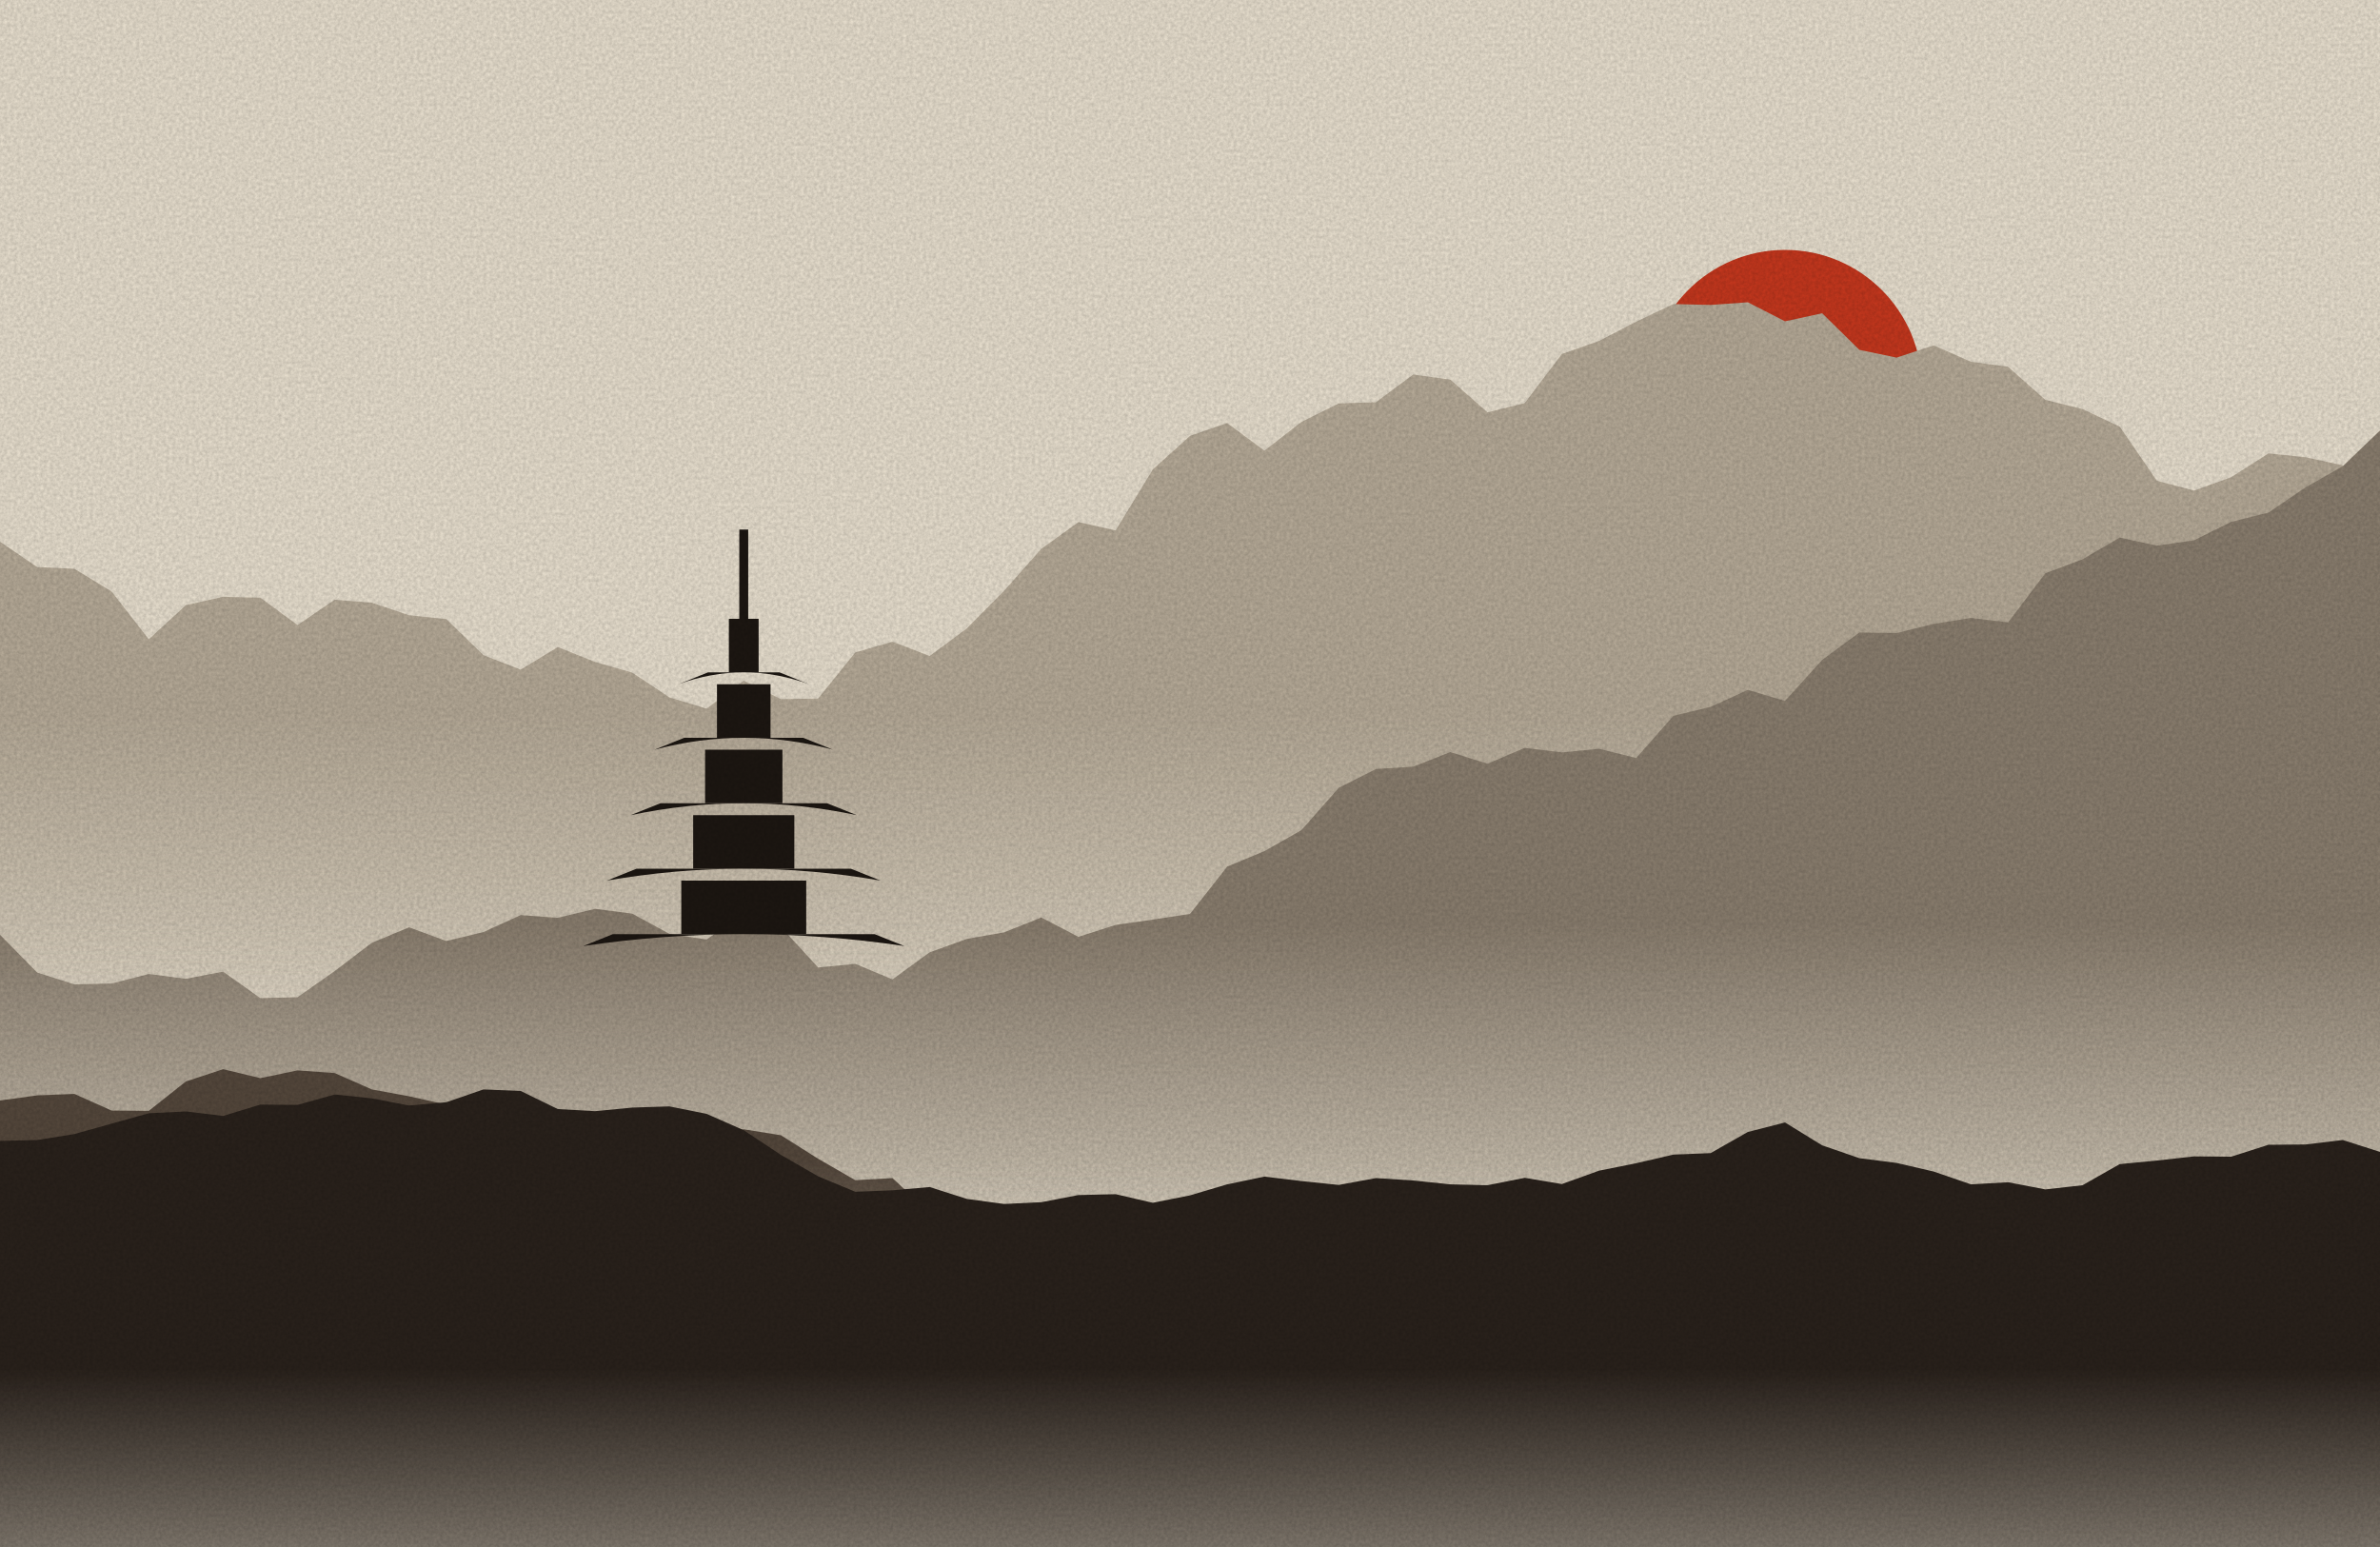
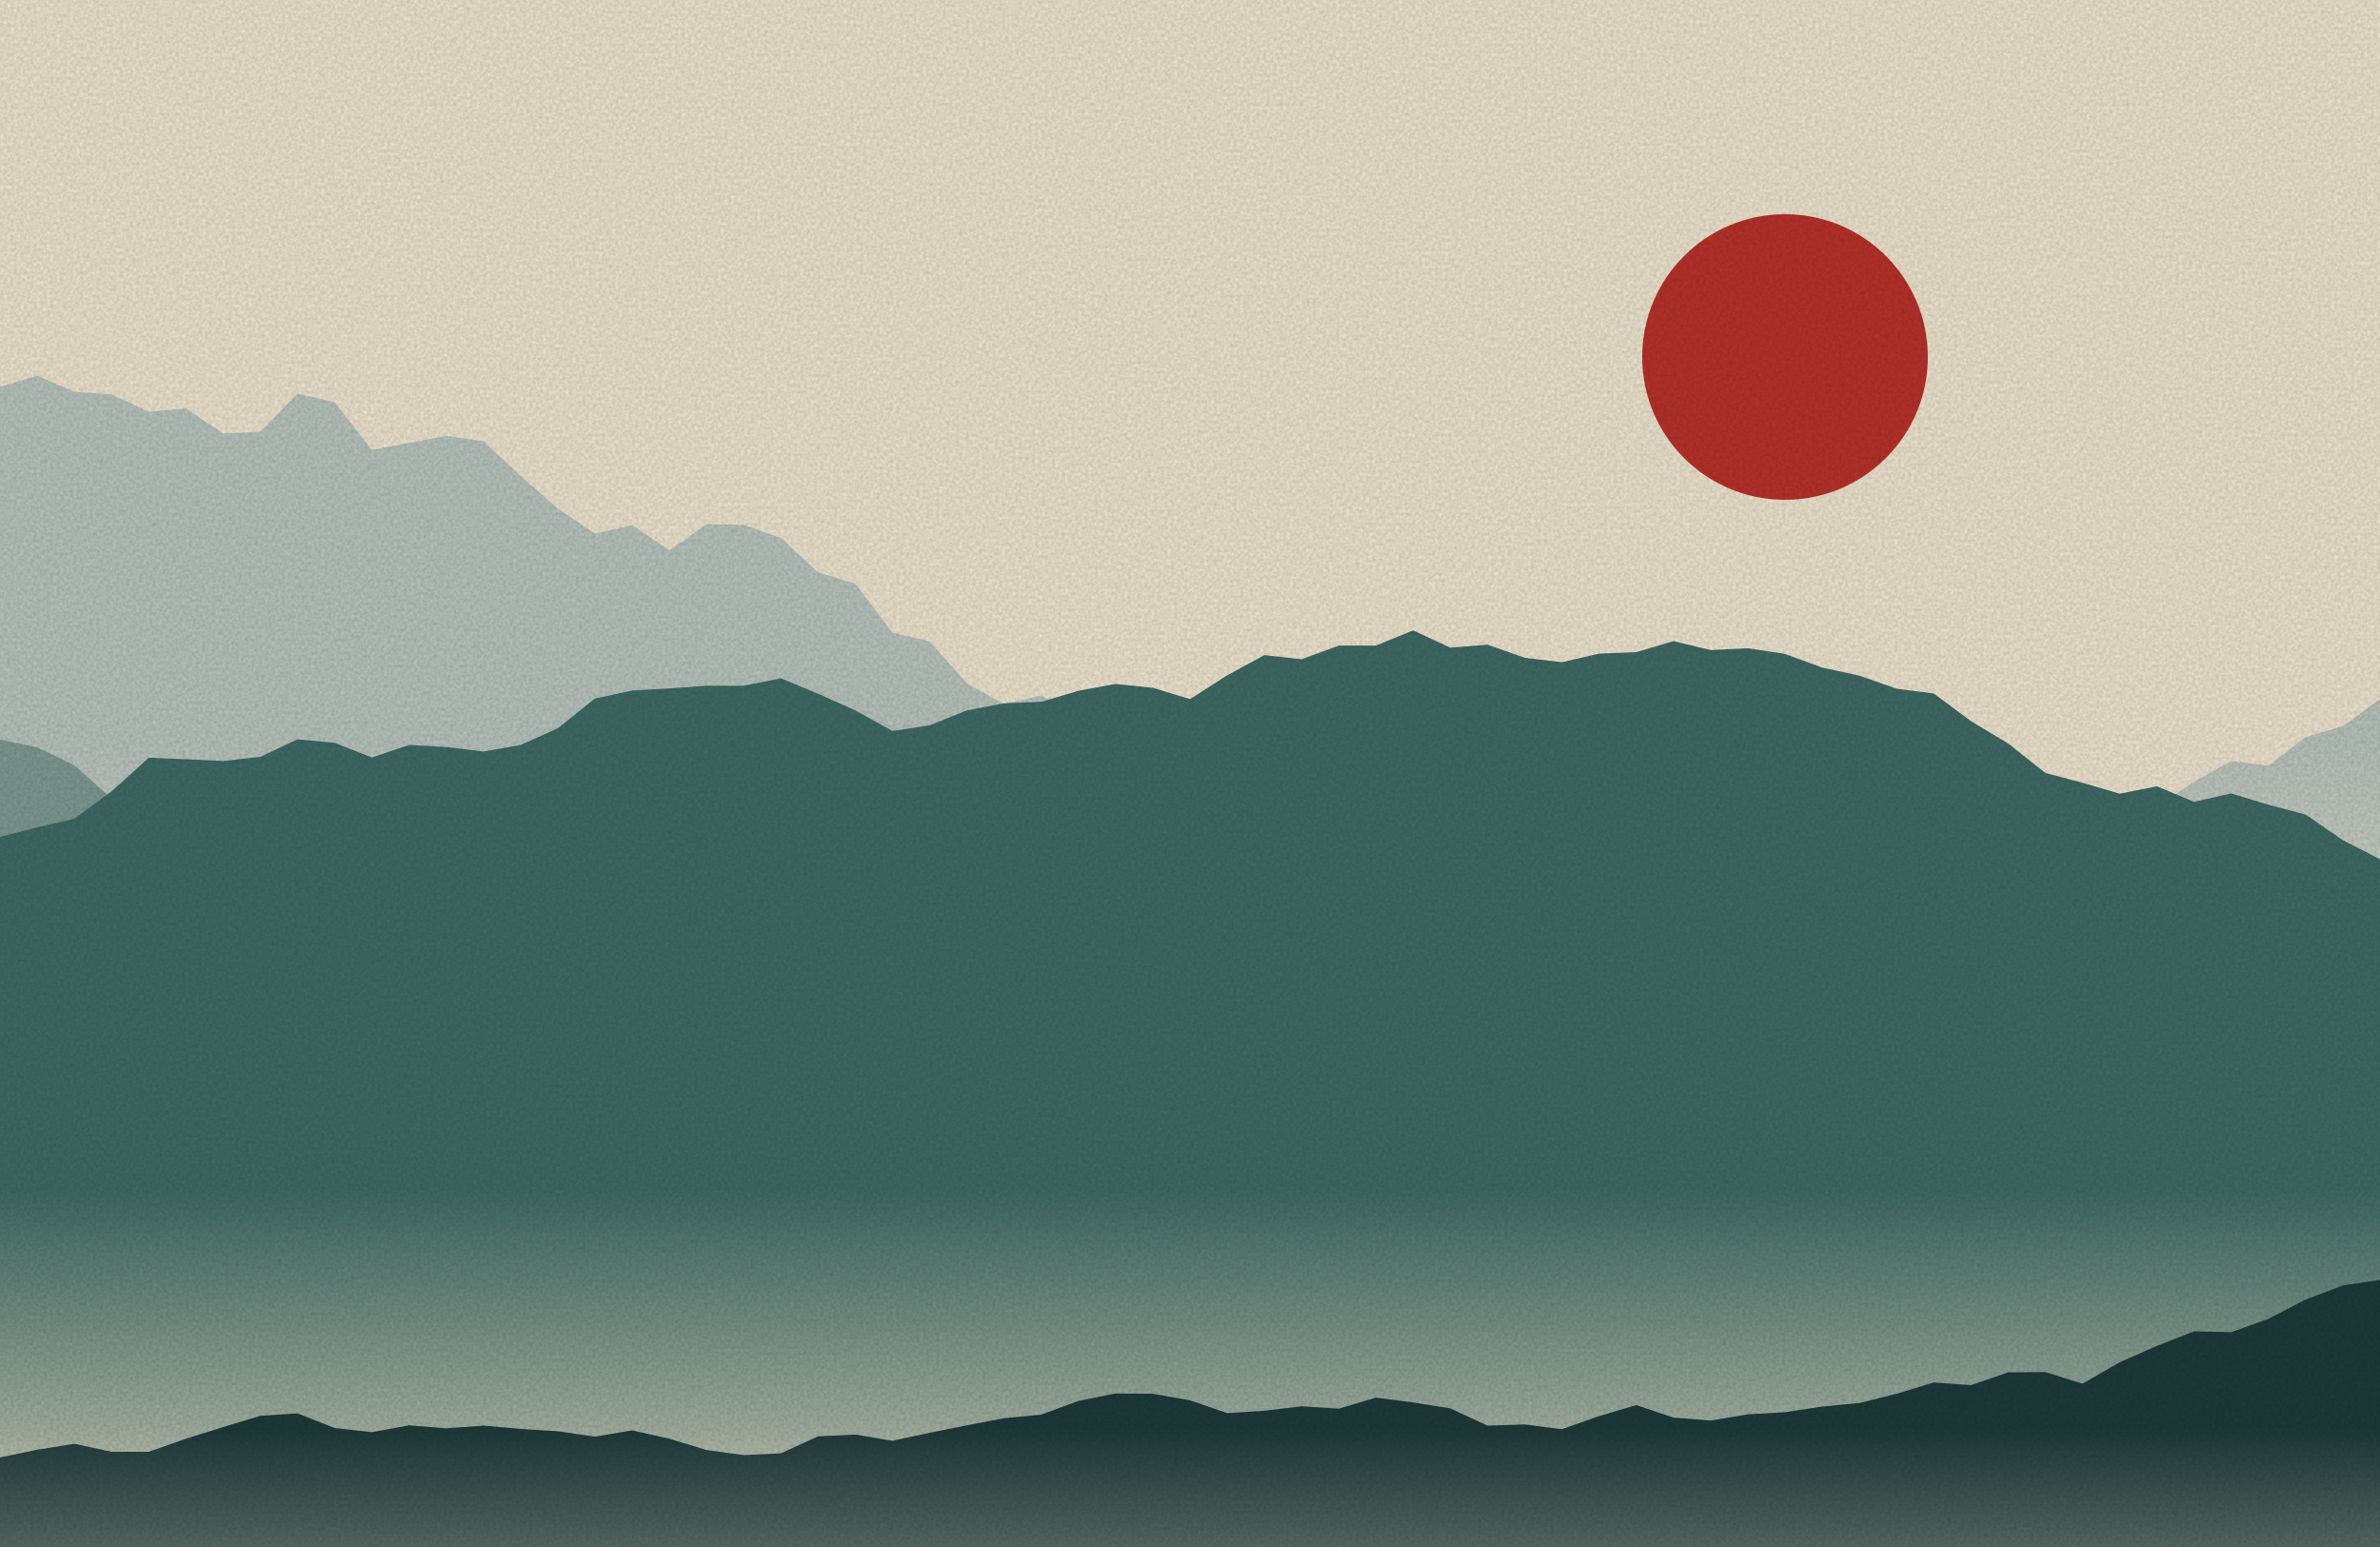
<svg xmlns="http://www.w3.org/2000/svg" viewBox="0 0 800 520">
  <defs>
    <filter id="g4">
      <feTurbulence type="fractalNoise" baseFrequency=".9" numOctaves="3" stitchTiles="stitch" />
-       <feColorMatrix values="0 0 0 0 0  0 0 0 0 0  0 0 0 0 0  0 0 0 0.2 0" />
+       <feColorMatrix values="0 0 0 0 0  0 0 0 0 0  0 0 0 0 0  0 0 0 0.18 0" />
    </filter>
    <linearGradient id="fog" x1="0" y1="0" x2="0" y2="1">
-       <stop offset="0" stop-color="#ece3d2" stop-opacity="0" />
-       <stop offset="1" stop-color="#ece3d2" stop-opacity=".9" />
+       <stop offset="0" stop-color="#efe5cf" stop-opacity="0" />
+       <stop offset="1" stop-color="#efe5cf" stop-opacity=".85" />
    </linearGradient>
  </defs>
-   <rect width="800" height="520" fill="#ece3d2" />
-   <circle cx="600" cy="130" r="46" fill="#c8381e" />
-   <path d="M0 182.1 L12.5 190.6 L25 191.2 L37.5 198.8 L50 214.9 L62.5 203.4 L75 200.6 L87.5 200.9 L100 210.1 L112.5 201.6 L125 202.6 L137.5 206.8 L150 208.1 L162.5 220.2 L175 225.1 L187.5 217.5 L200 222.5 L212.5 226.1 L225 234.4 L237.5 238.2 L250 228.8 L262.5 235 L275 234.8 L287.5 219.3 L300 215.7 L312.5 220.5 L325 211.2 L337.5 198.6 L350 184.5 L362.5 175.5 L375 178.3 L387.5 157.8 L400 146.5 L412.5 142.2 L425 151.5 L437.5 141.8 L450 135.6 L462.5 135.2 L475 125.9 L487.5 127.6 L500 138.6 L512.5 135.5 L525 119 L537.5 114.6 L550 108.1 L562.5 102.2 L575 102.5 L587.5 101.6 L600 108 L612.5 105.3 L625 117.6 L637.5 120.2 L650 116.1 L662.5 121.6 L675 123.3 L687.5 134.4 L700 137.5 L712.5 143.4 L725 161.6 L737.5 164.9 L750 160.4 L762.5 152.4 L775 153.7 L787.5 156.4 L800 172.3 L800 2000 L0 2000 Z" fill="#b9ad9a" />
-   <rect y="240" width="800" height="120" fill="url(#fog)" />
-   <path d="M0 314.2 L12.5 326.9 L25 330.9 L37.5 330.6 L50 327.4 L62.5 329 L75 326.6 L87.5 335.5 L100 335.2 L112.5 326.4 L125 316.9 L137.5 311.7 L150 316.3 L162.5 313.3 L175 307.6 L187.5 308.5 L200 305.5 L212.5 307.1 L225 313.9 L237.5 315.8 L250 307.1 L262.5 311.6 L275 325.2 L287.5 324 L300 329.2 L312.5 320.1 L325 315.6 L337.5 313.4 L350 308.4 L362.5 314.9 L375 310.9 L387.5 309.1 L400 307.2 L412.5 291.3 L425 286.1 L437.5 279 L450 264.8 L462.5 258.5 L475 257.7 L487.5 252.8 L500 256.7 L512.5 251.4 L525 252.9 L537.5 251.7 L550 254.8 L562.5 240.6 L575 237.6 L587.5 231.9 L600 235.6 L612.5 221.8 L625 212.6 L637.5 212.8 L650 209.7 L662.5 207.7 L675 209.2 L687.5 192.7 L700 188 L712.5 180.7 L725 183.4 L737.5 181.6 L750 175.4 L762.5 172.3 L775 163.8 L787.5 156.7 L800 144.7 L800 2000 L0 2000 Z" fill="#8c8070" />
-   <rect y="310" width="800" height="120" fill="url(#fog)" />
-   <path d="M0 369.9 L12.5 368.2 L25 367.7 L37.5 373.3 L50 373.4 L62.5 363.5 L75 359.4 L87.5 362.4 L100 359.8 L112.5 360.7 L125 366.2 L137.5 368.5 L150 371.3 L162.5 374.1 L175 373.1 L187.5 375.1 L200 374.9 L212.5 378.6 L225 381.3 L237.5 382 L250 379.6 L262.5 381.6 L275 389.5 L287.5 396.7 L300 396 L312.5 407.6 L325 413.9 L337.5 422.6 L350 431.8 L362.5 435.9 L375 447.6 L387.5 453.1 L400 457.9 L412.5 452.7 L425 449.1 L437.5 440 L450 437.2 L462.5 435.3 L475 437 L487.5 437.6 L500 438 L512.5 435.3 L525 436.5 L537.5 431.4 L550 432.9 L562.5 431 L575 433.5 L587.5 432 L600 424.3 L612.5 427.3 L625 432.4 L637.5 427.8 L650 430.4 L662.5 432 L675 428 L687.5 433.3 L700 434.5 L712.5 432.5 L725 437.4 L737.5 435.8 L750 427.2 L762.5 423.9 L775 417.7 L787.5 411.5 L800 407.3 L800 2000 L0 2000 Z" fill="#56493d" />
-   <rect y="390" width="800" height="120" fill="url(#fog)" />
-   <path d="M0 383.5 L12.5 383.2 L25 381.2 L37.5 377.7 L50 374.2 L62.5 373.6 L75 375.1 L87.5 371.3 L100 371.4 L112.5 367.9 L125 369.2 L137.5 371.6 L150 370.5 L162.5 366.2 L175 366.7 L187.5 372.8 L200 373.5 L212.5 372.3 L225 371.9 L237.5 374.4 L250 379.9 L262.5 388.2 L275 395.4 L287.5 400.6 L300 400.1 L312.5 399 L325 403 L337.5 404.7 L350 404.1 L362.5 401.7 L375 401.4 L387.5 404.3 L400 401.8 L412.5 398.1 L425 395.5 L437.5 397 L450 398.3 L462.5 396 L475 396.8 L487.5 398.1 L500 398.4 L512.5 395.9 L525 398 L537.5 393.5 L550 391 L562.5 388.1 L575 387.6 L587.5 380.5 L600 377.3 L612.5 385 L625 389.3 L637.5 390.9 L650 393.8 L662.5 398.1 L675 397.4 L687.5 399.8 L700 398.4 L712.5 391.3 L725 390.1 L737.5 388.7 L750 388.8 L762.5 384.8 L775 384.7 L787.5 383.2 L800 387.2 L800 2000 L0 2000 Z" fill="#2a221c" />
-   <rect y="460" width="800" height="120" fill="url(#fog)" />
-   <path d="M196 318 Q250 310 304 318 L294 314 L206 314 Z" fill="#1d1712" />
-   <rect x="229" y="296" width="42" height="18" fill="#1d1712" />
-   <path d="M204 296 Q250 288 296 296 L286 292 L214 292 Z" fill="#1d1712" />
-   <rect x="233" y="274" width="34" height="18" fill="#1d1712" />
-   <path d="M212 274 Q250 266 288 274 L278 270 L222 270 Z" fill="#1d1712" />
-   <rect x="237" y="252" width="26" height="18" fill="#1d1712" />
-   <path d="M220 252 Q250 244 280 252 L270 248 L230 248 Z" fill="#1d1712" />
-   <rect x="241" y="230" width="18" height="18" fill="#1d1712" />
-   <path d="M228 230 Q250 222 272 230 L262 226 L238 226 Z" fill="#1d1712" />
-   <rect x="245" y="208" width="10" height="18" fill="#1d1712" />
-   <line x1="250" y1="208" x2="250" y2="178" stroke="#1d1712" stroke-width="3" />
+   <rect width="800" height="520" fill="#efe5cf" />
+   <circle cx="600" cy="120" r="48" fill="#b8322a" />
+   <path d="M0 130 L12.5 126.3 L25 131.7 L37.5 132.6 L50 138.4 L62.5 137.3 L75 145.7 L87.5 145.1 L100 132.3 L112.5 135.2 L125 151.2 L137.5 148.9 L150 146.5 L162.5 148.3 L175 160 L187.5 170.9 L200 179.4 L212.5 176.5 L225 185 L237.5 176.2 L250 176.4 L262.5 180.9 L275 192.4 L287.5 196.2 L300 212.7 L312.5 215.6 L325 229.7 L337.5 236.6 L350 233.8 L362.5 240.3 L375 253.7 L387.5 261.8 L400 259.1 L412.5 263.1 L425 255.3 L437.5 249.6 L450 257.8 L462.5 250.6 L475 257.6 L487.5 267.7 L500 264.1 L512.5 268.7 L525 260.2 L537.5 270.1 L550 272.6 L562.5 277.3 L575 295.6 L587.5 294.6 L600 305.1 L612.5 289.6 L625 288.2 L637.5 293.7 L650 292.2 L662.5 303.9 L675 306.1 L687.5 308.8 L700 296.8 L712.5 284.6 L725 271.4 L737.5 262.7 L750 255.8 L762.5 257.4 L775 247.8 L787.5 244.1 L800 235 L800 3000 L0 3000 Z" fill="#b8c4bd" />
+   <rect y="250" width="800" height="120" fill="url(#fog)" />
+   <path d="M0 248.6 L12.5 251.2 L25 257.2 L37.5 268.4 L50 270.2 L62.5 278.2 L75 274.9 L87.5 290 L100 292.6 L112.5 297.7 L125 311.1 L137.5 308.7 L150 315.5 L162.5 335.3 L175 343.7 L187.5 345.1 L200 353.2 L212.5 354.6 L225 351.4 L237.5 356.6 L250 359.4 L262.5 352.2 L275 355.2 L287.5 352.5 L300 357.3 L312.5 363.1 L325 356.7 L337.5 348.7 L350 353.1 L362.5 357.4 L375 354.3 L387.5 354 L400 357.3 L412.5 353.6 L425 348 L437.5 346.8 L450 333.9 L462.5 340.8 L475 339.5 L487.5 339 L500 344.9 L512.5 346.7 L525 354.8 L537.5 354.7 L550 348.4 L562.5 354.5 L575 369.5 L587.5 366.8 L600 371.9 L612.5 367.9 L625 359.4 L637.5 344.6 L650 328.7 L662.5 330.6 L675 327.4 L687.5 326.7 L700 319.8 L712.5 311.9 L725 313.5 L737.5 302.4 L750 300.5 L762.5 300.6 L775 305.2 L787.5 301.1 L800 296.9 L800 3000 L0 3000 Z" fill="#7e9a92" />
+   <rect x="185.6" y="371.6" width="148.8" height="8.4" fill="#1d2a3a" />
+   <rect x="207.2" y="340.4" width="105.6" height="31.2" fill="#1d2a3a" />
+   <path d="M171.2 335.1 Q183.6 345.7 204.9 345.2 L315.1 345.2 Q336.4 345.7 348.8 335.1 Q331 332 315.1 327.9 L297.3 318.8 Q260 317.4 222.7 318.8 L204.9 327.9 Q189 332 171.2 335.1 Z" fill="#1d2a3a" />
+   <rect x="224" y="306.8" width="72" height="12" fill="#1d2a3a" />
+   <path d="M192.8 301.5 Q202.2 312.1 218.3 311.6 L301.7 311.6 Q317.8 312.1 327.2 301.5 Q313.8 298.4 301.7 294.3 L288.2 285.2 Q260 283.8 231.8 285.2 L218.3 294.3 Q206.2 298.4 192.8 301.5 Z" fill="#1d2a3a" />
+   <rect y="320" width="800" height="120" fill="url(#fog)" />
+   <path d="M0 281.3 L12.5 278.1 L25 275.2 L37.5 266 L50 254.7 L62.5 255.2 L75 255.8 L87.5 254.4 L100 248.5 L112.5 249.7 L125 254.6 L137.5 250.4 L150 251.1 L162.5 252.6 L175 250.4 L187.5 244.8 L200 234.8 L212.5 232.1 L225 231.4 L237.5 230.5 L250 230.5 L262.5 228 L275 233.2 L287.5 238.8 L300 245.7 L312.5 243.8 L325 238.8 L337.5 236.4 L350 235.9 L362.5 232.2 L375 229.9 L387.5 231.2 L400 235 L412.5 227 L425 220.2 L437.5 221.6 L450 217 L462.5 217 L475 211.9 L487.5 217.7 L500 216.7 L512.5 221.1 L525 222.6 L537.5 219.7 L550 219.2 L562.5 215.5 L575 218.5 L587.5 217.9 L600 219.8 L612.5 224.4 L625 227.1 L637.5 231.5 L650 233.1 L662.5 242.4 L675 249.9 L687.5 259.8 L700 263.1 L712.5 266.8 L725 264.3 L737.5 269.5 L750 266.7 L762.5 270.5 L775 273.8 L787.5 282.4 L800 288.8 L800 3000 L0 3000 Z" fill="#3f6b65" />
+   <rect y="400" width="800" height="120" fill="url(#fog)" />
+   <path d="M0 489.9 L12.5 487.3 L25 485.3 L37.5 488 L50 488 L62.5 483.6 L75 479.7 L87.5 475.9 L100 475.1 L112.5 480 L125 481.4 L137.5 479.1 L150 480.1 L162.5 479.2 L175 480.3 L187.5 481.1 L200 482.9 L212.5 480.8 L225 483.6 L237.5 487.4 L250 489.1 L262.5 488.5 L275 482.8 L287.5 482.2 L300 484.3 L312.5 481.6 L325 479.1 L337.5 476.7 L350 475.5 L362.5 470.9 L375 468.4 L387.5 468.5 L400 470.7 L412.5 475 L425 474.2 L437.5 472.7 L450 473.5 L462.5 469.8 L475 471.4 L487.5 473.4 L500 479.2 L512.5 478.8 L525 480.4 L537.5 476 L550 472.3 L562.5 476.5 L575 477.5 L587.5 475.4 L600 474.7 L612.5 472.8 L625 471.6 L637.5 468.5 L650 464.7 L662.5 465.6 L675 461.3 L687.5 461.2 L700 465.1 L712.5 457.9 L725 452.4 L737.5 447.5 L750 447.8 L762.5 443.3 L775 436.8 L787.5 432.1 L800 430.2 L800 3000 L0 3000 Z" fill="#1d3a3a" />
+   <rect y="480" width="800" height="120" fill="url(#fog)" />
  <rect width="800" height="520" filter="url(#g4)" />
</svg>
